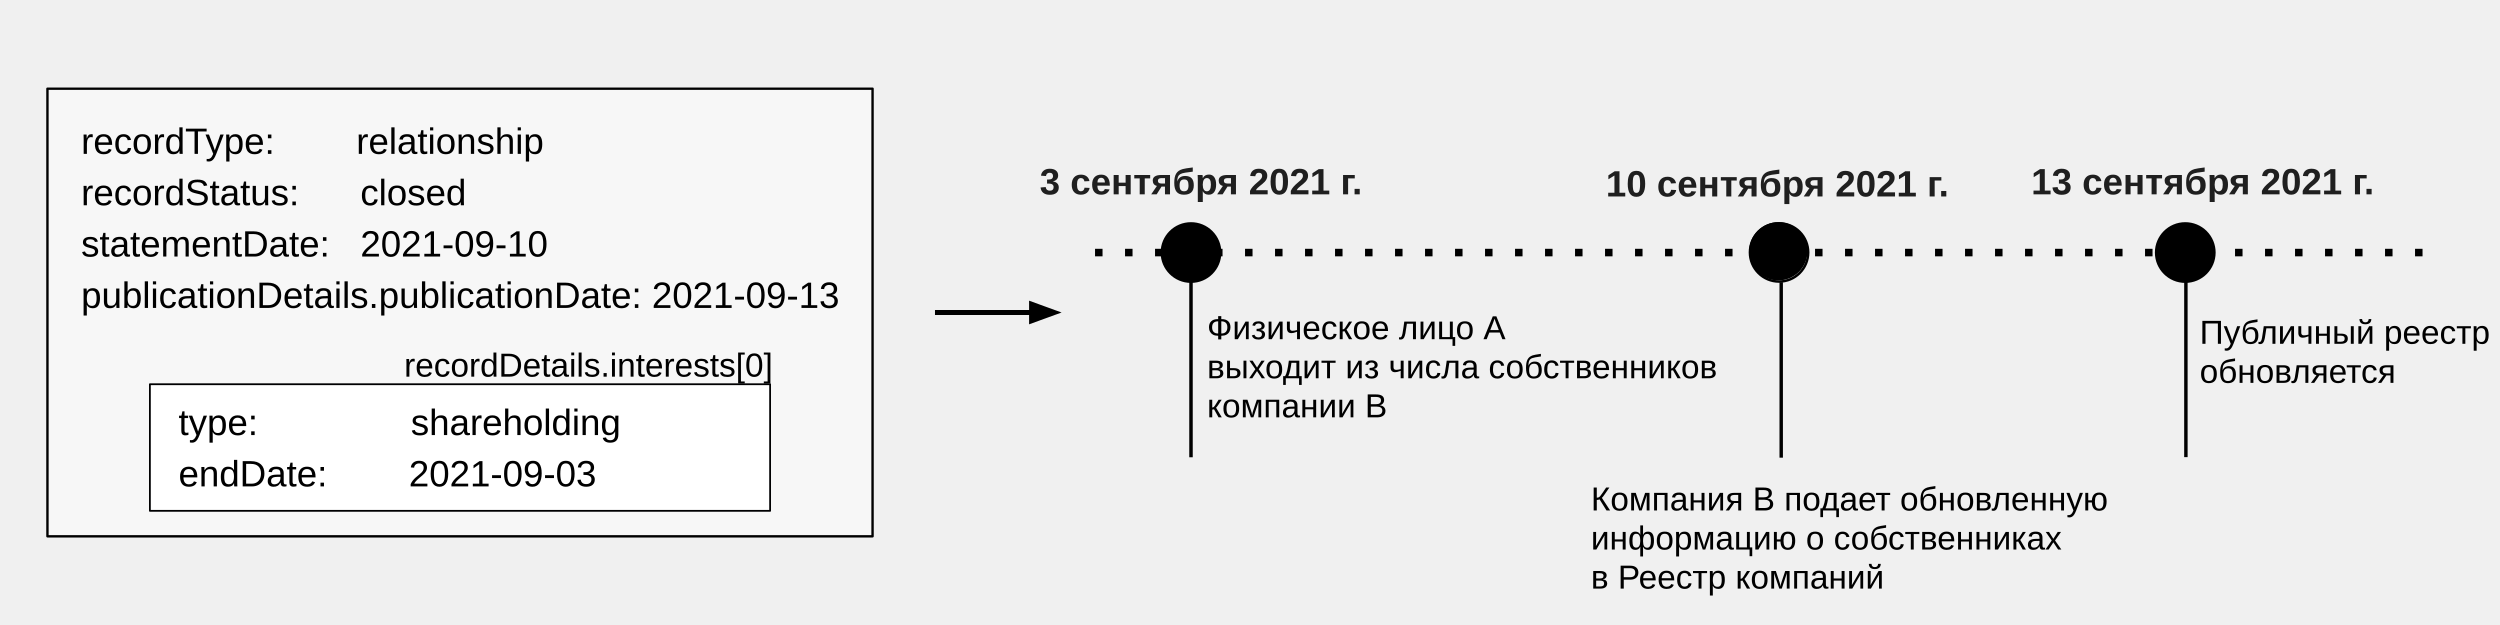
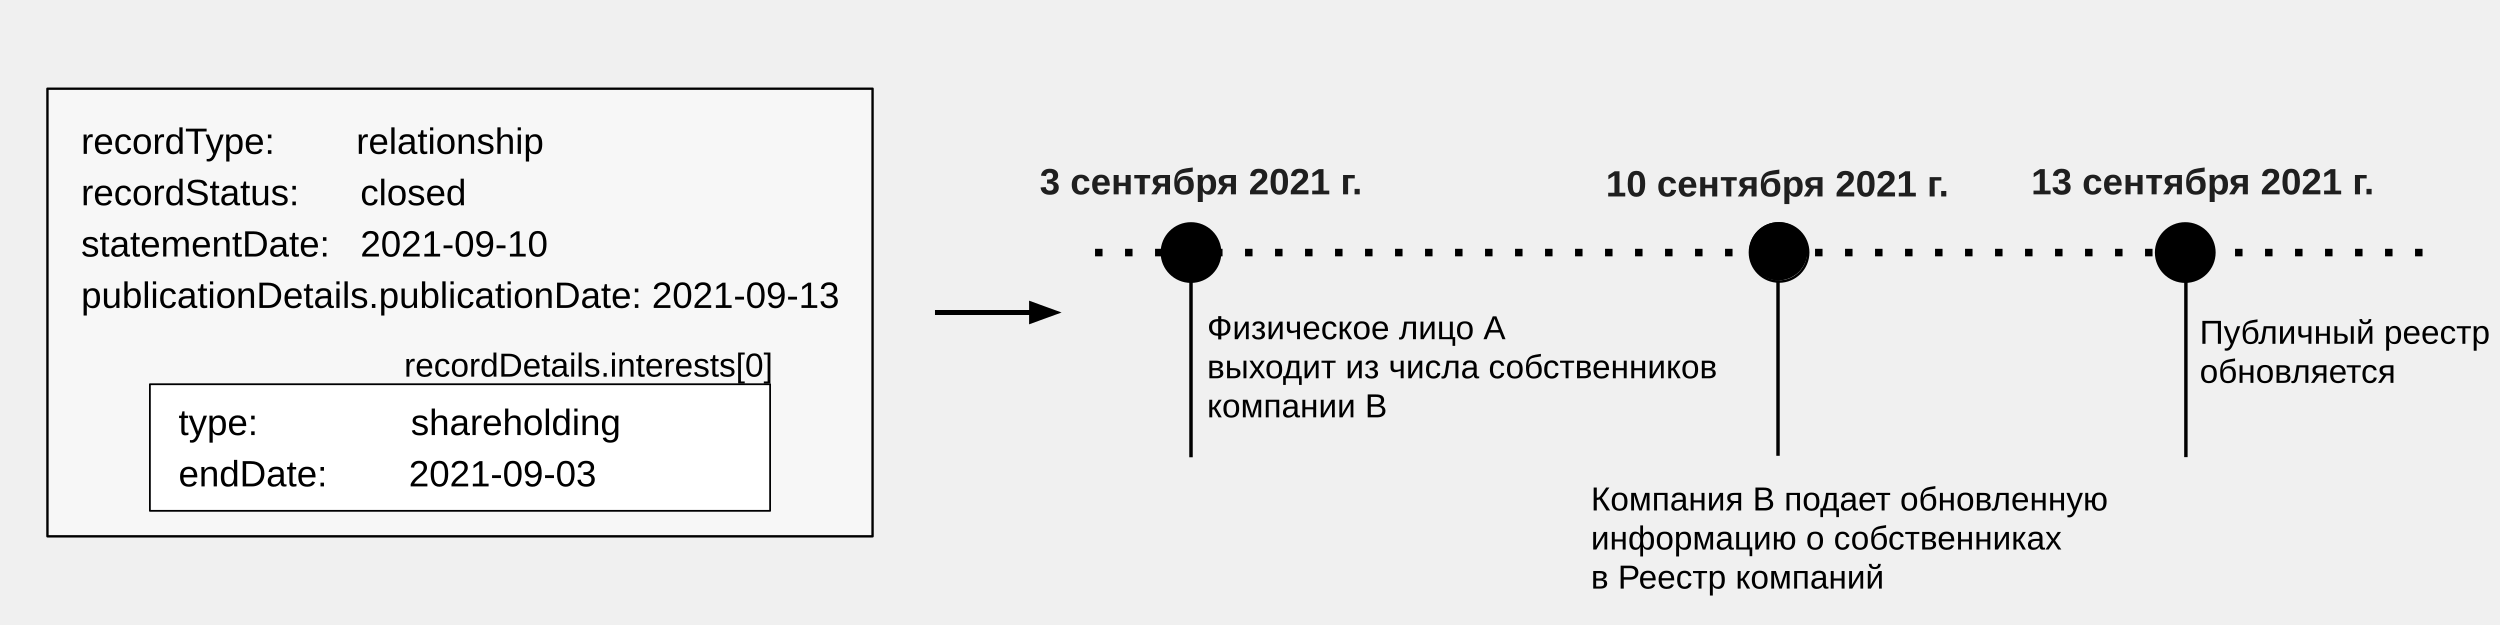
<svg xmlns="http://www.w3.org/2000/svg" version="1.1" viewBox="0 0 1000 250" fill="none" stroke="none" stroke-linecap="square" stroke-miterlimit="10" id="svg15" width="1000" height="250">
  <defs id="defs15">
    </defs>
  <clipPath id="p.0">
    <path d="M 0,0 H 481.134 V 423.533 H 0 Z" clip-rule="nonzero" id="path1" />
  </clipPath>
  <g clip-path="url(#p.0)" id="g15" style="display:inline" transform="translate(0,20.80498)">
    <path fill="#000000" fill-opacity="0" d="M 0,0 H 481.134 V 423.533 H 0 Z" fill-rule="evenodd" id="path2" />
    <path fill="#000000" fill-opacity="0" d="m 60,92 v 109.523 h 0.063 v 109.532" fill-rule="evenodd" id="path3" />
    <path fill="#ffffff" d="m 24,56 v 0 c 0,-19.882 16.118,-36 36,-36 v 0 C 69.548,20 78.705,23.793 85.456,30.544 92.207,37.295 96,46.452 96,56 v 0 c 0,19.882 -16.118,36 -36,36 v 0 c -19.882,0 -36,-16.118 -36,-36 z" fill-rule="evenodd" id="path6" />
    <path fill="#000000" fill-opacity="0" d="m 24,20 h 72 v 72 h -72 z" fill-rule="evenodd" id="path8" />
    <path fill="#000000" fill-opacity="0" d="m 24,311.047 h 72 v 72 h -72 z" fill-rule="evenodd" id="path12" />
    <path fill="#000000" fill-opacity="0" d="m 129.969,360.055 h 19.213 v 0.945 h -19.213 z" fill-rule="evenodd" id="path14" />
    <path fill="#000000" fill-opacity="0" d="m 182.756,360.055 h 19.213 v 0.945 h -19.213 z" fill-rule="evenodd" id="path15" />
  </g>
  <g id="layer1" transform="translate(-26.6913,9.61991)" />
  <g id="layer3" transform="translate(-26.6913,9.61991)" />
  <g id="layer2" style="display:inline" transform="translate(-26.6913,9.61991)">
    <g id="g6" transform="translate(-73.09616,-125.9789)">
      <rect style="display:inline;fill:#ffffff;fill-opacity:1;stroke:#3c31d4;stroke-width:0.708;stroke-linecap:round;stroke-linejoin:round;stroke-miterlimit:10;stroke-dasharray:none;stroke-opacity:1" id="rect11772-8-1" width="248.086" height="50.655" x="154.22" y="211.839" />
      <text xml:space="preserve" style="font-style:normal;font-variant:normal;font-weight:normal;font-stretch:normal;line-height:0%;font-family:Roboto;-inkscape-font-specification:'Roboto, Normal';text-align:start;letter-spacing:0px;word-spacing:0px;writing-mode:lr-tb;text-anchor:start;display:inline;fill:#535353;fill-opacity:1;stroke:none;stroke-width:1px;stroke-linecap:butt;stroke-linejoin:miter;stroke-opacity:1" x="165.668" y="226.18" id="text14691-5">
        <tspan x="165.668" y="226.18" style="color:#000000;font-style:normal;font-variant:normal;font-weight:normal;font-stretch:normal;font-size:15px;line-height:140%;font-family:Roboto;-inkscape-font-specification:'Roboto, Normal';text-align:start;writing-mode:lr-tb;text-anchor:start;clip-rule:nonzero;display:inline;overflow:visible;visibility:visible;opacity:1;isolation:auto;mix-blend-mode:normal;color-interpolation:sRGB;color-interpolation-filters:linearRGB;solid-color:#000000;solid-opacity:1;fill:#535353;fill-opacity:1;fill-rule:nonzero;stroke:none;stroke-width:1px;stroke-linecap:butt;stroke-linejoin:miter;stroke-miterlimit:4;stroke-dasharray:none;stroke-dashoffset:0;stroke-opacity:1;color-rendering:auto;image-rendering:auto;shape-rendering:auto;text-rendering:auto;enable-background:accumulate" id="tspan9725-9">type: selfDeclaration</tspan>
        <tspan x="165.668" y="247.18" style="color:#000000;font-style:normal;font-variant:normal;font-weight:normal;font-stretch:normal;font-size:15px;line-height:140%;font-family:Roboto;-inkscape-font-specification:'Roboto, Normal';text-align:start;writing-mode:lr-tb;text-anchor:start;clip-rule:nonzero;display:inline;overflow:visible;visibility:visible;opacity:1;isolation:auto;mix-blend-mode:normal;color-interpolation:sRGB;color-interpolation-filters:linearRGB;solid-color:#000000;solid-opacity:1;fill:#535353;fill-opacity:1;fill-rule:nonzero;stroke:none;stroke-width:1px;stroke-linecap:butt;stroke-linejoin:miter;stroke-miterlimit:4;stroke-dasharray:none;stroke-dashoffset:0;stroke-opacity:1;color-rendering:auto;image-rendering:auto;shape-rendering:auto;text-rendering:auto;enable-background:accumulate" id="tspan10952-4">assertedBy: Acme Industries Ltd</tspan>
      </text>
      <text class="cls-3" id="text31-0-9" style="font-style:normal;font-variant:normal;font-weight:bold;font-stretch:normal;font-size:13.75px;line-height:0%;font-family:Roboto;-inkscape-font-specification:'Roboto, Bold';text-align:end;writing-mode:lr-tb;text-anchor:end;display:inline;fill:#ffffff;fill-opacity:1" x="436.33" y="198.809">
        <tspan x="396.976" y="198.809" id="tspan35-6-0" style="font-style:normal;font-variant:normal;font-weight:bold;font-stretch:normal;font-size:13.75px;line-height:125%;font-family:Roboto;-inkscape-font-specification:'Roboto, Bold';text-align:end;writing-mode:lr-tb;text-anchor:end;fill:#1f1f1f;fill-opacity:1">source</tspan>
      </text>
      <rect style="display:inline;fill:#f7f7f7;fill-opacity:1;stroke:#000000;stroke-width:0.956;stroke-linecap:round;stroke-linejoin:round;stroke-miterlimit:10;stroke-dasharray:none;stroke-opacity:1" id="rect11772-5" width="330.044" height="179.044" x="118.765" y="151.837" />
      <rect style="fill:#ffffff;fill-opacity:1;stroke:#000001;stroke-width:0.708;stroke-linecap:round;stroke-linejoin:round;stroke-miterlimit:10;stroke-dasharray:none;stroke-opacity:1" id="rect11772-8-4" width="248.086" height="50.655" x="159.745" y="270.045" />
      <text xml:space="preserve" style="font-style:normal;font-variant:normal;font-weight:normal;font-stretch:normal;font-size:14.667px;line-height:0%;font-family:Arial;-inkscape-font-specification:'Arial, Normal';font-variant-ligatures:normal;font-variant-caps:normal;font-variant-numeric:normal;font-variant-east-asian:normal;text-align:start;letter-spacing:0px;word-spacing:0px;writing-mode:lr-tb;text-anchor:start;fill:#535353;fill-opacity:1;stroke:none;stroke-width:1px;stroke-linecap:butt;stroke-linejoin:miter;stroke-opacity:1" x="171.193" y="290.386" id="text14691-44">
        <tspan x="171.193" y="290.386" style="color:#000000;font-style:normal;font-variant:normal;font-weight:normal;font-stretch:normal;font-size:14.667px;line-height:140%;font-family:Arial;-inkscape-font-specification:'Arial, Normal';font-variant-ligatures:normal;font-variant-caps:normal;font-variant-numeric:normal;font-variant-east-asian:normal;text-align:start;writing-mode:lr-tb;text-anchor:start;clip-rule:nonzero;display:inline;overflow:visible;visibility:visible;opacity:1;isolation:auto;mix-blend-mode:normal;color-interpolation:sRGB;color-interpolation-filters:linearRGB;solid-color:#000000;solid-opacity:1;fill:#000000;fill-opacity:1;fill-rule:nonzero;stroke:none;stroke-width:1px;stroke-linecap:butt;stroke-linejoin:miter;stroke-miterlimit:4;stroke-dasharray:none;stroke-dashoffset:0;stroke-opacity:1;color-rendering:auto;image-rendering:auto;shape-rendering:auto;text-rendering:auto;enable-background:accumulate" id="tspan9725-4">type:               shareholding</tspan>
        <tspan x="171.193" y="310.919" style="color:#000000;font-style:normal;font-variant:normal;font-weight:normal;font-stretch:normal;font-size:14.667px;line-height:140%;font-family:Arial;-inkscape-font-specification:'Arial, Normal';font-variant-ligatures:normal;font-variant-caps:normal;font-variant-numeric:normal;font-variant-east-asian:normal;text-align:start;writing-mode:lr-tb;text-anchor:start;clip-rule:nonzero;display:inline;overflow:visible;visibility:visible;opacity:1;isolation:auto;mix-blend-mode:normal;color-interpolation:sRGB;color-interpolation-filters:linearRGB;solid-color:#000000;solid-opacity:1;fill:#000000;fill-opacity:1;fill-rule:nonzero;stroke:none;stroke-width:1px;stroke-linecap:butt;stroke-linejoin:miter;stroke-miterlimit:4;stroke-dasharray:none;stroke-dashoffset:0;stroke-opacity:1;color-rendering:auto;image-rendering:auto;shape-rendering:auto;text-rendering:auto;enable-background:accumulate" id="tspan10952-7">endDate:        2021-09-03</tspan>
      </text>
      <text class="cls-3" id="text31-0-6" style="font-style:normal;font-variant:normal;font-weight:bold;font-stretch:normal;font-size:13.333px;line-height:0%;font-family:Arial;-inkscape-font-specification:'Arial, Bold';font-variant-ligatures:normal;font-variant-caps:normal;font-variant-numeric:normal;font-variant-east-asian:normal;text-align:end;writing-mode:lr-tb;text-anchor:end;fill:#ffffff;fill-opacity:1" x="448.262" y="267.015">
        <tspan x="408.908" y="267.015" id="tspan35-6-3" style="font-style:normal;font-variant:normal;font-weight:normal;font-stretch:normal;font-size:13.333px;line-height:125%;font-family:Arial;-inkscape-font-specification:'Arial, Bold';font-variant-ligatures:normal;font-variant-caps:normal;font-variant-numeric:normal;font-variant-east-asian:normal;text-align:end;writing-mode:lr-tb;text-anchor:end;fill:#000000;fill-opacity:1">recordDetails.interests[0]</tspan>
      </text>
      <path fill="#000000" fill-opacity="0" d="m 225.787,172.359 h 960 v 720 H 225.787 Z" fill-rule="evenodd" id="path2-3" />
      <path fill="#000000" fill-opacity="0" d="M 478.577,217.066 H 1176.152" fill-rule="evenodd" id="path3-7" />
      <path fill="#000000" fill-opacity="0" d="m 691.94,334.334 v -92.709 h 166.394 v -92.709" fill-rule="evenodd" id="path15-6" />
      <path stroke="#000000" stroke-width="3" stroke-linejoin="round" stroke-linecap="butt" stroke-dasharray="3, 9" d="M 537.803,217.379 H 1075.876" fill-rule="evenodd" id="path4" />
      <g id="g18" transform="translate(-11.99631,0.3129977)">
        <path fill="#000000" d="m 576.529,217.066 v 0 c 0,-6.436 5.217,-11.654 11.654,-11.654 v 0 c 3.091,0 6.055,1.228 8.24,3.413 2.185,2.185 3.413,5.15 3.413,8.24 v 0 c 0,6.436 -5.217,11.654 -11.654,11.654 v 0 c -6.436,0 -11.654,-5.217 -11.654,-11.654 z" fill-rule="evenodd" id="path5" />
        <path stroke="#000000" stroke-width="1" stroke-linejoin="round" stroke-linecap="butt" d="m 576.529,217.066 v 0 c 0,-6.436 5.217,-11.654 11.654,-11.654 v 0 c 3.091,0 6.055,1.228 8.24,3.413 2.185,2.185 3.413,5.15 3.413,8.24 v 0 c 0,6.436 -5.217,11.654 -11.654,11.654 v 0 c -6.436,0 -11.654,-5.217 -11.654,-11.654 z" fill-rule="evenodd" id="path6-5" />
        <path fill="#000000" d="m 811.456,216.562 v 0 c 0,-6.436 5.217,-11.654 11.654,-11.654 v 0 c 3.091,0 6.055,1.228 8.24,3.413 2.185,2.185 3.413,5.15 3.413,8.24 v 0 c 0,6.436 -5.217,11.654 -11.654,11.654 v 0 c -6.436,0 -11.654,-5.217 -11.654,-11.654 z" fill-rule="evenodd" id="path7" />
        <path stroke="#000000" stroke-width="1" stroke-linejoin="round" stroke-linecap="butt" d="m 811.753,217.02 v 0 c 0,-6.436 5.217,-11.654 11.654,-11.654 v 0 c 3.091,0 6.055,1.228 8.24,3.413 2.185,2.185 3.413,5.15 3.413,8.24 v 0 c 0,6.436 -5.217,11.654 -11.654,11.654 v 0 c -6.436,0 -11.654,-5.217 -11.654,-11.654 z" fill-rule="evenodd" id="path8-3" />
        <path fill="#000000" d="m 974.235,217.066 v 0 c 0,-6.436 5.217,-11.654 11.654,-11.654 v 0 c 3.091,0 6.055,1.228 8.24,3.413 2.185,2.185 3.413,5.15 3.413,8.24 v 0 c 0,6.436 -5.217,11.654 -11.654,11.654 v 0 c -6.436,0 -11.654,-5.217 -11.654,-11.654 z" fill-rule="evenodd" id="path9" />
        <path stroke="#000000" stroke-width="1" stroke-linejoin="round" stroke-linecap="butt" d="m 974.235,217.066 v 0 c 0,-6.436 5.217,-11.654 11.654,-11.654 v 0 c 3.091,0 6.055,1.228 8.24,3.413 2.185,2.185 3.413,5.15 3.413,8.24 v 0 c 0,6.436 -5.217,11.654 -11.654,11.654 v 0 c -6.436,0 -11.654,-5.217 -11.654,-11.654 z" fill-rule="evenodd" id="path10" />
        <path fill="#000000" fill-opacity="0" d="m 588.183,228.72 v 67.37" fill-rule="evenodd" id="path11" />
        <path stroke="#000000" stroke-width="1.308" stroke-linejoin="round" stroke-linecap="butt" d="m 588.183,208.787 v 90.156" fill-rule="evenodd" id="path12-5" style="stroke-width:1.395;stroke-dasharray:none" />
        <path fill="#000000" fill-opacity="0" d="m 1031.889,228.72 v 67.37" fill-rule="evenodd" id="path13" />
        <path stroke="#000000" stroke-width="1.113" stroke-linejoin="round" stroke-linecap="butt" d="m 986.141,228.72 v 70.177" fill-rule="evenodd" id="path14-6" style="stroke-width:1.376;stroke-dasharray:none" />
        <text class="cls-3" id="text31-0-6-2" style="font-style:normal;font-variant:normal;font-weight:bold;font-stretch:normal;font-size:14.667px;line-height:0%;font-family:Arial;-inkscape-font-specification:'Arial, Bold';font-variant-ligatures:normal;font-variant-caps:normal;font-variant-numeric:normal;font-variant-east-asian:normal;text-align:end;writing-mode:lr-tb;text-anchor:end;display:inline;fill:#ffffff;fill-opacity:1" x="696.049" y="193.791">
          <tspan x="656.695" y="193.791" id="tspan35-6-3-9" style="font-style:normal;font-variant:normal;font-weight:bold;font-stretch:normal;font-size:14.667px;line-height:125%;font-family:Arial;-inkscape-font-specification:'Arial, Bold';font-variant-ligatures:normal;font-variant-caps:normal;font-variant-numeric:normal;font-variant-east-asian:normal;text-align:end;writing-mode:lr-tb;text-anchor:end;fill:#1f1f1f;fill-opacity:1">3 сентября 2021 г.</tspan>
        </text>
        <text class="cls-3" id="text31-0-6-3" style="font-style:normal;font-variant:normal;font-weight:bold;font-stretch:normal;font-size:14.667px;line-height:0%;font-family:Arial;-inkscape-font-specification:'Arial, Bold';font-variant-ligatures:normal;font-variant-caps:normal;font-variant-numeric:normal;font-variant-east-asian:normal;text-align:end;writing-mode:lr-tb;text-anchor:end;display:inline;fill:#ffffff;fill-opacity:1" x="930.673" y="194.636">
          <tspan x="891.319" y="194.636" id="tspan35-6-3-6" style="font-style:normal;font-variant:normal;font-weight:bold;font-stretch:normal;font-size:14.667px;line-height:125%;font-family:Arial;-inkscape-font-specification:'Arial, Bold';font-variant-ligatures:normal;font-variant-caps:normal;font-variant-numeric:normal;font-variant-east-asian:normal;text-align:end;writing-mode:lr-tb;text-anchor:end;fill:#1f1f1f;fill-opacity:1">10 сентября 2021 г.</tspan>
        </text>
        <text class="cls-3" id="text31-0-6-3-3" style="font-style:normal;font-variant:normal;font-weight:bold;font-stretch:normal;font-size:14.667px;line-height:0%;font-family:Arial;-inkscape-font-specification:'Arial, Bold';font-variant-ligatures:normal;font-variant-caps:normal;font-variant-numeric:normal;font-variant-east-asian:normal;text-align:end;writing-mode:lr-tb;text-anchor:end;display:inline;fill:#ffffff;fill-opacity:1" x="1100.803" y="193.791">
          <tspan x="1061.449" y="193.791" id="tspan35-6-3-6-5" style="font-style:normal;font-variant:normal;font-weight:bold;font-stretch:normal;font-size:14.667px;line-height:125%;font-family:Arial;-inkscape-font-specification:'Arial, Bold';font-variant-ligatures:normal;font-variant-caps:normal;font-variant-numeric:normal;font-variant-east-asian:normal;text-align:end;writing-mode:lr-tb;text-anchor:end;fill:#1f1f1f;fill-opacity:1">13 сентября 2021 г.</tspan>
        </text>
        <text xml:space="preserve" style="font-size:13.333px;line-height:15.625px;font-family:Arial;-inkscape-font-specification:Arial;text-align:start;text-anchor:start;fill:#000000;stroke-opacity:0.957" x="594.612" y="251.738" id="text17">
          <tspan x="594.612" y="251.738" id="tspan19" style="font-size:13.333px;line-height:15.625px">Физическое лицо А</tspan>
          <tspan x="594.612" y="267.363" id="tspan20" style="font-size:13.333px;line-height:15.625px">выходит из числа собственников</tspan>
          <tspan x="594.612" y="282.988" style="font-size:13.333px;line-height:15.625px" id="tspan9">компании В</tspan>
        </text>
        <text xml:space="preserve" style="font-size:13.333px;line-height:15.625px;font-family:Arial;-inkscape-font-specification:Arial;text-align:start;text-anchor:start;fill:#000000;stroke-opacity:0.957" x="991.655" y="253.568" id="text17-1">
          <tspan x="991.655" y="253.568" id="tspan20-7" style="font-size:13.333px;line-height:15.625px">Публичный реестр</tspan>
          <tspan x="991.655" y="269.193" id="tspan23" style="font-size:13.333px;line-height:15.625px">обновляется</tspan>
        </text>
        <text xml:space="preserve" style="font-size:13.333px;line-height:15.625px;font-family:Arial;-inkscape-font-specification:Arial;text-align:start;text-anchor:start;fill:#000000;stroke-opacity:0.957" x="748.155" y="320.242" id="text17-6">
          <tspan x="748.155" y="320.242" id="tspan21" style="font-size:13.333px;line-height:15.625px">Компания В подает обновленную</tspan>
          <tspan x="748.155" y="335.867" id="tspan22" style="font-size:13.333px;line-height:15.625px">информацию о собственниках</tspan>
          <tspan x="748.155" y="351.492" id="tspan7" style="font-size:13.333px;line-height:15.625px">в Реестр компаний</tspan>
        </text>
-         <path stroke="#000000" stroke-width="1.113" stroke-linejoin="round" stroke-linecap="butt" d="m 824.267,228.924 v 70.177" fill-rule="evenodd" id="path14-6-3" style="display:inline;stroke-width:1.376;stroke-dasharray:none" />
+         <path stroke="#000000" stroke-width="1.113" stroke-linejoin="round" stroke-linecap="butt" d="m 822.988,228.184 v 70.177" fill-rule="evenodd" id="path14-6-3" style="display:inline;stroke-width:1.376;stroke-dasharray:none" />
      </g>
      <text xml:space="preserve" style="font-style:normal;font-variant:normal;font-weight:normal;font-stretch:normal;font-size:14.667px;line-height:0%;font-family:Arial;-inkscape-font-specification:'Arial, Normal';font-variant-ligatures:normal;font-variant-caps:normal;font-variant-numeric:normal;font-variant-east-asian:normal;text-align:start;letter-spacing:0px;word-spacing:0px;writing-mode:lr-tb;text-anchor:start;fill:#535353;fill-opacity:1;stroke:none;stroke-width:1px;stroke-linecap:butt;stroke-linejoin:miter;stroke-opacity:1" x="132.24" y="157.385" id="text14691-4-1">
        <tspan x="132.24" y="157.385" style="color:#000000;font-style:normal;font-variant:normal;font-weight:normal;font-stretch:normal;font-size:14.667px;line-height:140%;font-family:Arial;-inkscape-font-specification:'Arial, Normal';font-variant-ligatures:normal;font-variant-caps:normal;font-variant-numeric:normal;font-variant-east-asian:normal;text-align:start;writing-mode:lr-tb;text-anchor:start;clip-rule:nonzero;display:inline;overflow:visible;visibility:visible;opacity:1;isolation:auto;mix-blend-mode:normal;color-interpolation:sRGB;color-interpolation-filters:linearRGB;solid-color:#000000;solid-opacity:1;fill:#535353;fill-opacity:1;fill-rule:nonzero;stroke:none;stroke-width:1px;stroke-linecap:butt;stroke-linejoin:miter;stroke-miterlimit:4;stroke-dasharray:none;stroke-dashoffset:0;stroke-opacity:1;color-rendering:auto;image-rendering:auto;shape-rendering:auto;text-rendering:auto;enable-background:accumulate" id="tspan7-2" />
        <tspan x="132.24" y="177.919" style="color:#000000;font-style:normal;font-variant:normal;font-weight:normal;font-stretch:normal;font-size:14.667px;line-height:140%;font-family:Arial;-inkscape-font-specification:'Arial, Normal';font-variant-ligatures:normal;font-variant-caps:normal;font-variant-numeric:normal;font-variant-east-asian:normal;text-align:start;writing-mode:lr-tb;text-anchor:start;clip-rule:nonzero;display:inline;overflow:visible;visibility:visible;opacity:1;isolation:auto;mix-blend-mode:normal;color-interpolation:sRGB;color-interpolation-filters:linearRGB;solid-color:#000000;solid-opacity:1;fill:#000000;fill-opacity:1;fill-rule:nonzero;stroke:none;stroke-width:1px;stroke-linecap:butt;stroke-linejoin:miter;stroke-miterlimit:4;stroke-dasharray:none;stroke-dashoffset:0;stroke-opacity:1;color-rendering:auto;image-rendering:auto;shape-rendering:auto;text-rendering:auto;enable-background:accumulate" id="tspan3">recordType:        relationship</tspan>
        <tspan x="132.24" y="198.452" style="color:#000000;font-style:normal;font-variant:normal;font-weight:normal;font-stretch:normal;font-size:14.667px;line-height:140%;font-family:Arial;-inkscape-font-specification:'Arial, Normal';font-variant-ligatures:normal;font-variant-caps:normal;font-variant-numeric:normal;font-variant-east-asian:normal;text-align:start;writing-mode:lr-tb;text-anchor:start;clip-rule:nonzero;display:inline;overflow:visible;visibility:visible;opacity:1;isolation:auto;mix-blend-mode:normal;color-interpolation:sRGB;color-interpolation-filters:linearRGB;solid-color:#000000;solid-opacity:1;fill:#000000;fill-opacity:1;fill-rule:nonzero;stroke:none;stroke-width:1px;stroke-linecap:butt;stroke-linejoin:miter;stroke-miterlimit:4;stroke-dasharray:none;stroke-dashoffset:0;stroke-opacity:1;color-rendering:auto;image-rendering:auto;shape-rendering:auto;text-rendering:auto;enable-background:accumulate" id="tspan2">recordStatus:      closed</tspan>
        <tspan x="132.24" y="218.985" style="color:#000000;font-style:normal;font-variant:normal;font-weight:normal;font-stretch:normal;font-size:14.667px;line-height:140%;font-family:Arial;-inkscape-font-specification:'Arial, Normal';font-variant-ligatures:normal;font-variant-caps:normal;font-variant-numeric:normal;font-variant-east-asian:normal;text-align:start;writing-mode:lr-tb;text-anchor:start;clip-rule:nonzero;display:inline;overflow:visible;visibility:visible;opacity:1;isolation:auto;mix-blend-mode:normal;color-interpolation:sRGB;color-interpolation-filters:linearRGB;solid-color:#000000;solid-opacity:1;fill:#000000;fill-opacity:1;fill-rule:nonzero;stroke:none;stroke-width:1px;stroke-linecap:butt;stroke-linejoin:miter;stroke-miterlimit:4;stroke-dasharray:none;stroke-dashoffset:0;stroke-opacity:1;color-rendering:auto;image-rendering:auto;shape-rendering:auto;text-rendering:auto;enable-background:accumulate" id="tspan4">statementDate:   2021-09-10</tspan>
        <tspan x="132.24" y="239.519" style="color:#000000;font-style:normal;font-variant:normal;font-weight:normal;font-stretch:normal;font-size:14.667px;line-height:140%;font-family:Arial;-inkscape-font-specification:'Arial, Normal';font-variant-ligatures:normal;font-variant-caps:normal;font-variant-numeric:normal;font-variant-east-asian:normal;text-align:start;writing-mode:lr-tb;text-anchor:start;clip-rule:nonzero;display:inline;overflow:visible;visibility:visible;opacity:1;isolation:auto;mix-blend-mode:normal;color-interpolation:sRGB;color-interpolation-filters:linearRGB;solid-color:#000000;solid-opacity:1;fill:#000000;fill-opacity:1;fill-rule:nonzero;stroke:none;stroke-width:1px;stroke-linecap:butt;stroke-linejoin:miter;stroke-miterlimit:4;stroke-dasharray:none;stroke-dashoffset:0;stroke-opacity:1;color-rendering:auto;image-rendering:auto;shape-rendering:auto;text-rendering:auto;enable-background:accumulate" id="tspan5">publicationDetails.publicationDate: 2021-09-13</tspan>
        <tspan x="132.24" y="249.786" style="color:#000000;font-style:normal;font-variant:normal;font-weight:normal;font-stretch:normal;font-size:14.667px;line-height:140%;font-family:Arial;-inkscape-font-specification:'Arial, Normal';font-variant-ligatures:normal;font-variant-caps:normal;font-variant-numeric:normal;font-variant-east-asian:normal;text-align:start;writing-mode:lr-tb;text-anchor:start;clip-rule:nonzero;display:inline;overflow:visible;visibility:visible;opacity:1;isolation:auto;mix-blend-mode:normal;color-interpolation:sRGB;color-interpolation-filters:linearRGB;solid-color:#000000;solid-opacity:1;fill:#000000;fill-opacity:1;fill-rule:nonzero;stroke:none;stroke-width:1px;stroke-linecap:butt;stroke-linejoin:miter;stroke-miterlimit:4;stroke-dasharray:none;stroke-dashoffset:0;stroke-opacity:1;color-rendering:auto;image-rendering:auto;shape-rendering:auto;text-rendering:auto;enable-background:accumulate" id="tspan2-17" />
      </text>
      <path stroke="#000000" stroke-width="2" stroke-linejoin="round" stroke-linecap="butt" d="m 473.781,241.359 h 43.134" fill-rule="evenodd" id="path333" />
      <path fill="#000000" stroke="#000000" stroke-width="2" stroke-linecap="butt" d="m 512.422,244.662 9.076,-3.303 -9.076,-3.303 z" fill-rule="evenodd" id="path334" />
    </g>
  </g>
  <g id="layer4" transform="translate(-26.6913,9.61991)" />
</svg>
